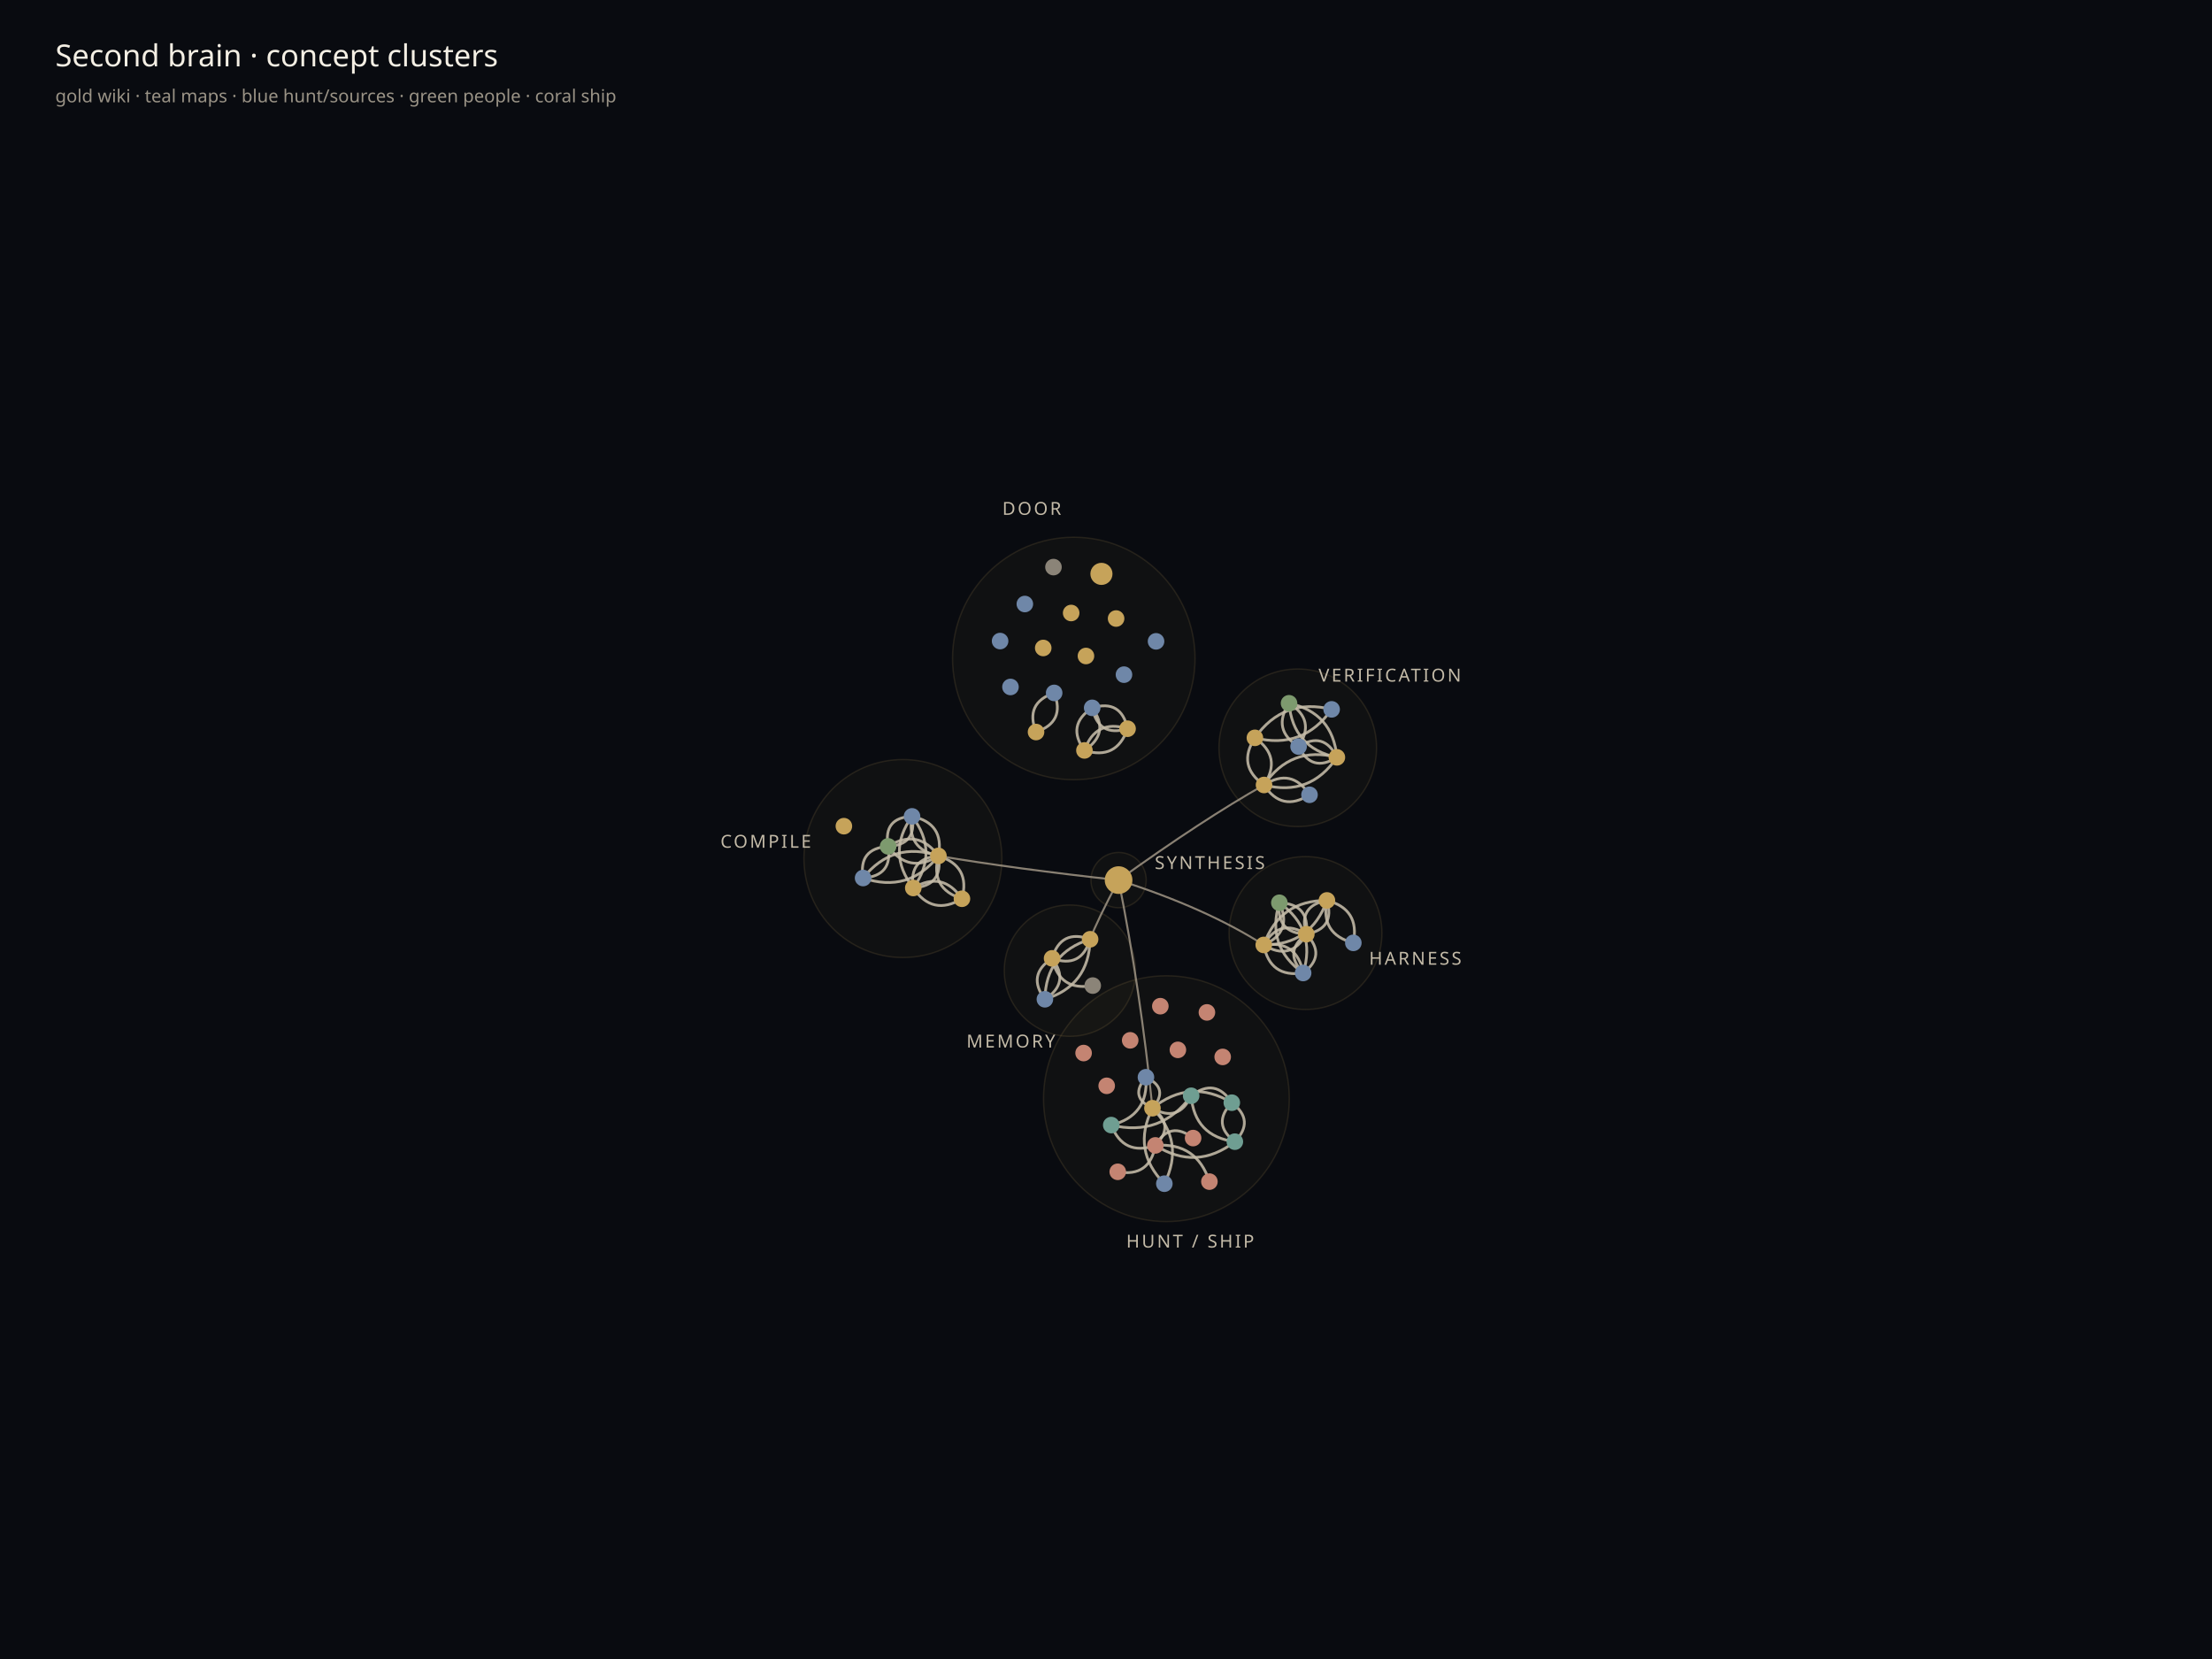
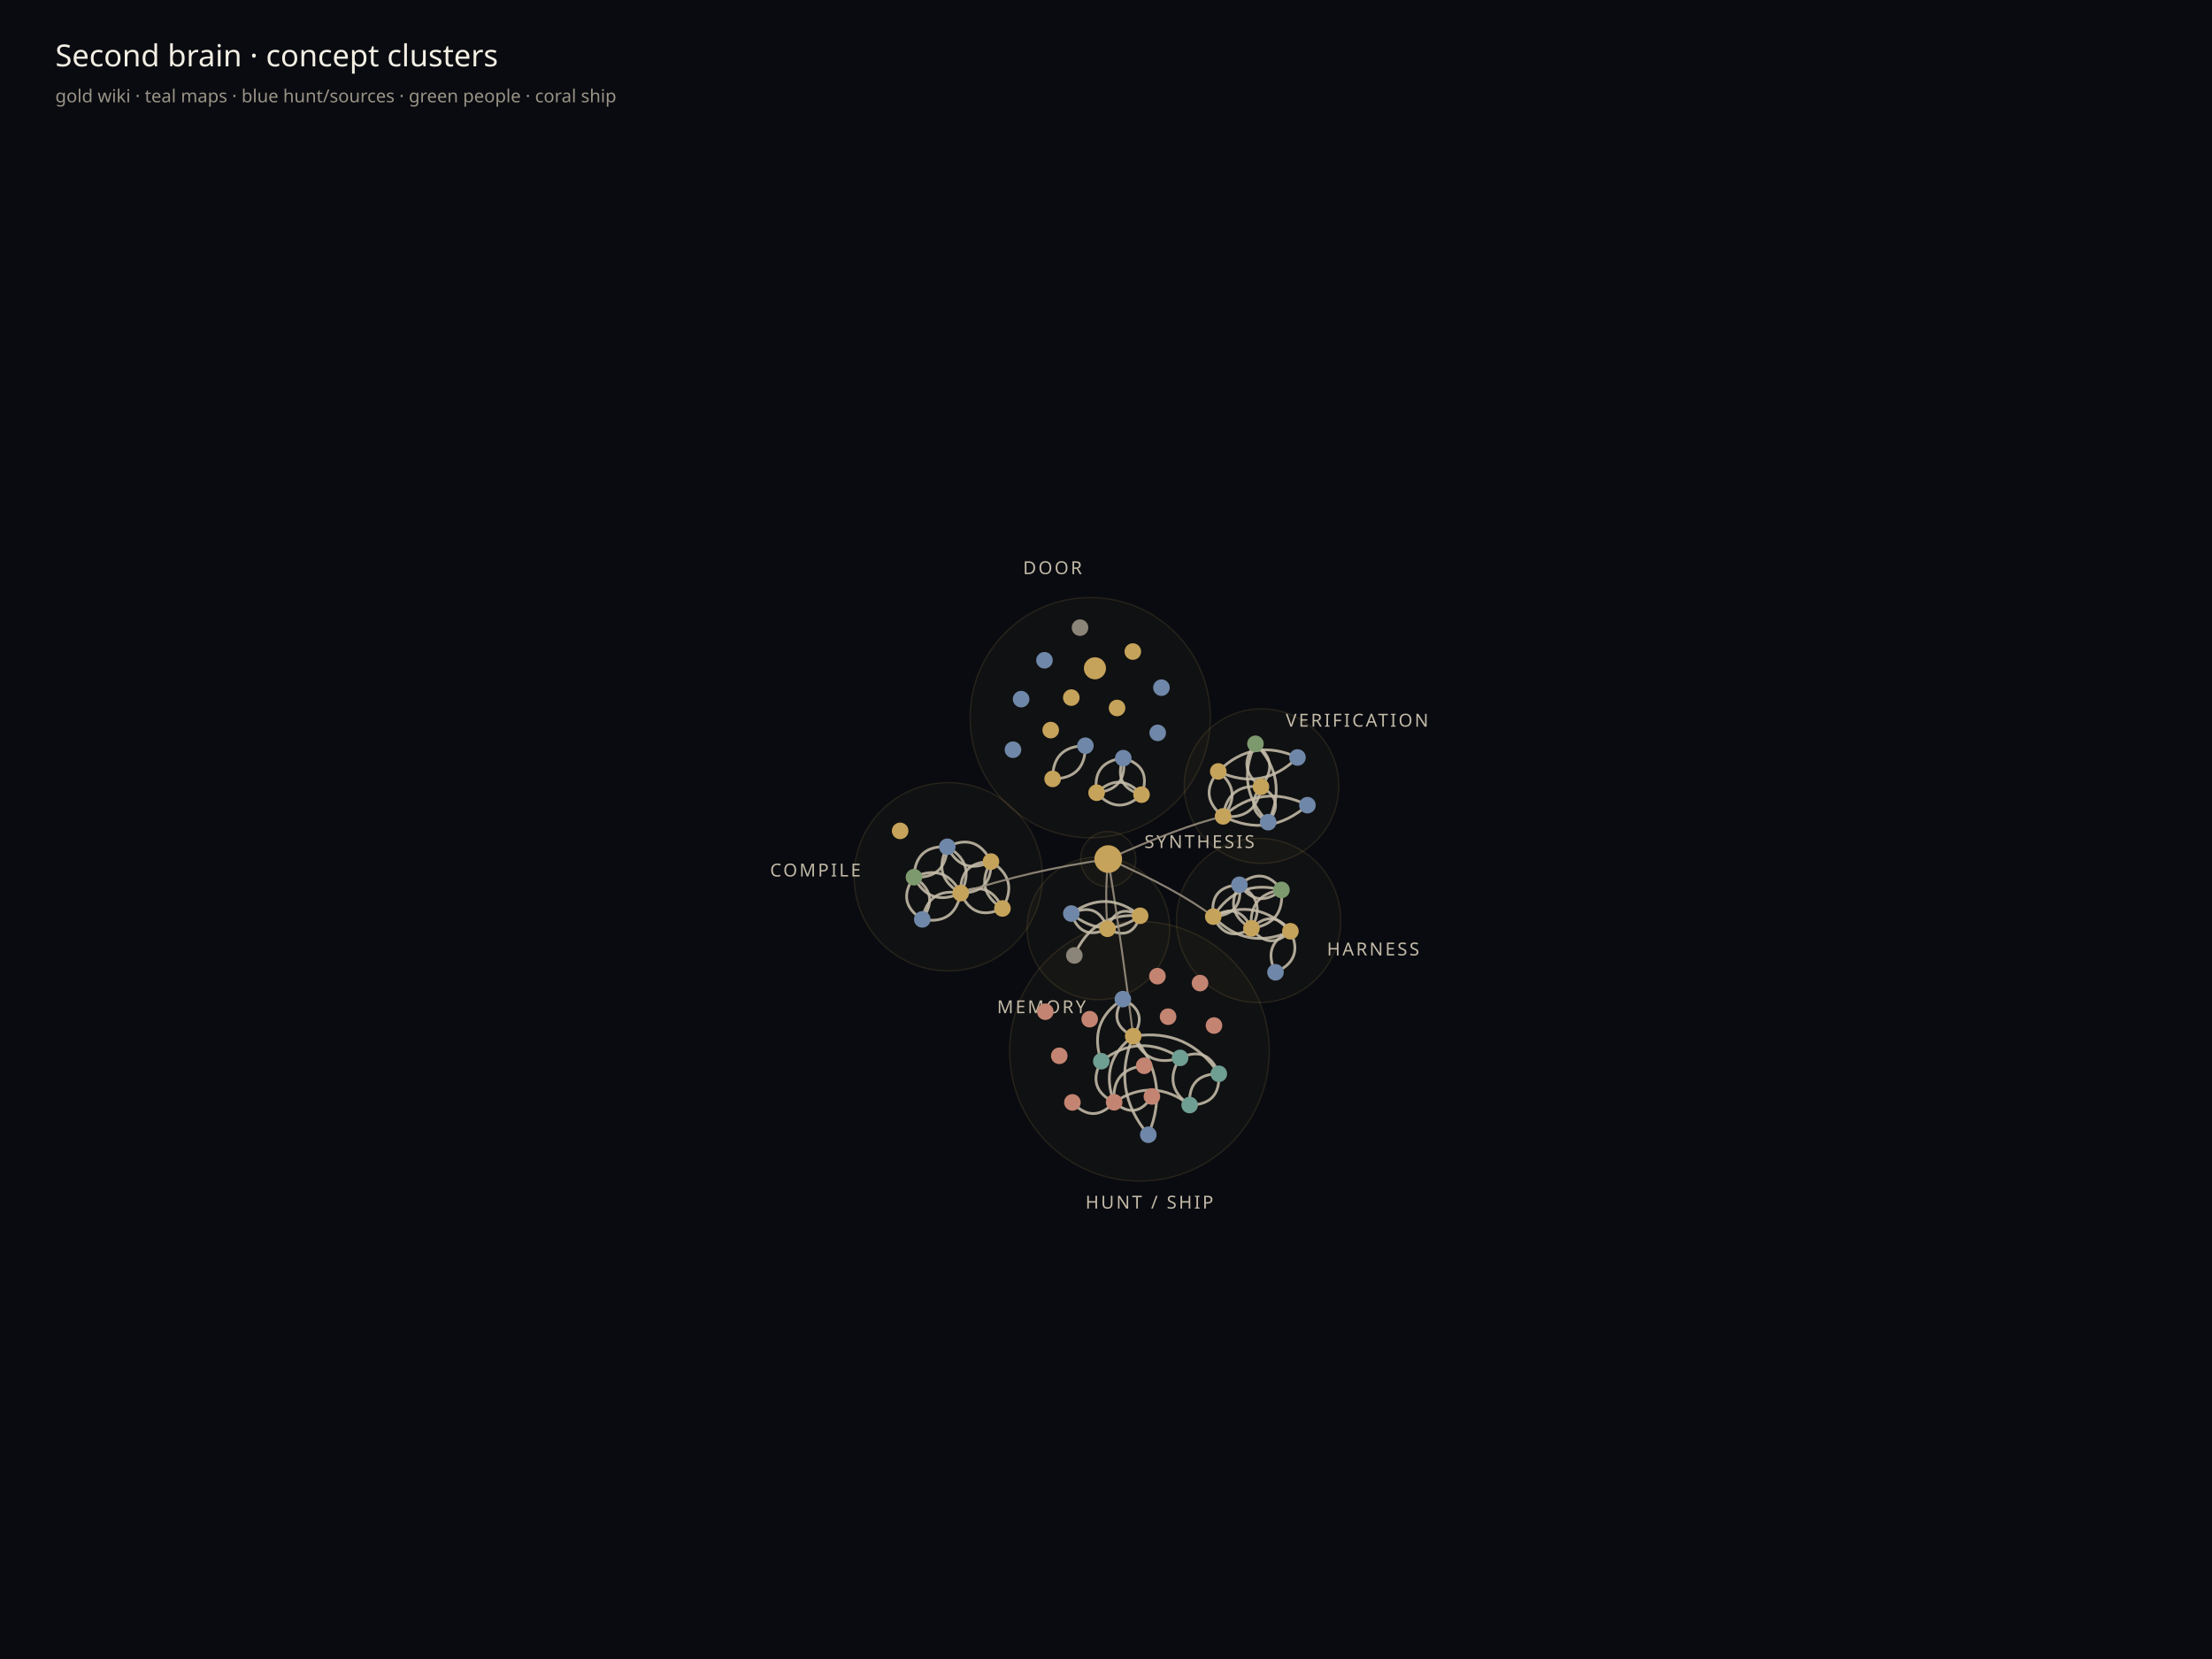
<svg xmlns="http://www.w3.org/2000/svg" viewBox="0 0 1600 1200" width="1600" height="1200">
  <rect width="100%" height="100%" fill="#090b10" />
  <text x="40" y="48" fill="#f4efe4" font-family="ui-sans-serif,system-ui,sans-serif" font-size="22">Second brain · concept clusters</text>
  <text x="40" y="74" fill="#9a9386" font-family="ui-sans-serif,system-ui,sans-serif" font-size="13">gold wiki · teal maps · blue hunt/sources · green people · coral ship</text>
-   <circle cx="843.7" cy="794.7" r="88.9" fill="rgba(198,163,90,0.04)" stroke="rgba(198,163,90,0.14)" stroke-width="1" />
-   <text x="860.9" y="902.4" fill="#c4bba8" font-family="ui-sans-serif,system-ui,sans-serif" font-size="13" letter-spacing="0.12em" text-anchor="middle">HUNT / SHIP</text>
-   <circle cx="776.7" cy="476.3" r="87.7" fill="rgba(198,163,90,0.04)" stroke="rgba(198,163,90,0.14)" stroke-width="1" />
-   <text x="746.3" y="372.4" fill="#c4bba8" font-family="ui-sans-serif,system-ui,sans-serif" font-size="13" letter-spacing="0.12em" text-anchor="middle">DOOR</text>
-   <circle cx="773.9" cy="702.1" r="47.5" fill="rgba(198,163,90,0.04)" stroke="rgba(198,163,90,0.14)" stroke-width="1" />
-   <text x="731.2" y="757.7" fill="#c4bba8" font-family="ui-sans-serif,system-ui,sans-serif" font-size="13" letter-spacing="0.12em" text-anchor="middle">MEMORY</text>
-   <circle cx="653.1" cy="621.0" r="71.6" fill="rgba(198,163,90,0.04)" stroke="rgba(198,163,90,0.14)" stroke-width="1" />
-   <text x="553.9" y="613.2" fill="#c4bba8" font-family="ui-sans-serif,system-ui,sans-serif" font-size="13" letter-spacing="0.12em" text-anchor="middle">COMPILE</text>
-   <circle cx="938.7" cy="540.9" r="57.0" fill="rgba(198,163,90,0.04)" stroke="rgba(198,163,90,0.14)" stroke-width="1" />
-   <text x="1005.3" y="493.0" fill="#c4bba8" font-family="ui-sans-serif,system-ui,sans-serif" font-size="13" letter-spacing="0.12em" text-anchor="middle">VERIFICATION</text>
-   <circle cx="944.3" cy="674.9" r="55.3" fill="rgba(198,163,90,0.04)" stroke="rgba(198,163,90,0.14)" stroke-width="1" />
-   <text x="1023.7" y="697.8" fill="#c4bba8" font-family="ui-sans-serif,system-ui,sans-serif" font-size="13" letter-spacing="0.12em" text-anchor="middle">HARNESS</text>
-   <circle cx="809.1" cy="636.6" r="20.0" fill="rgba(198,163,90,0.04)" stroke="rgba(198,163,90,0.14)" stroke-width="1" />
-   <text x="875.1" y="628.6" fill="#c4bba8" font-family="ui-sans-serif,system-ui,sans-serif" font-size="13" letter-spacing="0.12em" text-anchor="middle">SYNTHESIS</text>
-   <path d="M 861.6 792.6 Q 864.0 821.9 893.2 825.8" fill="none" stroke="#c4bba8" stroke-width="2.0" stroke-opacity="0.88" />
-   <path d="M 861.6 792.6 Q 839.8 822.5 803.8 813.8" fill="none" stroke="#c4bba8" stroke-width="2.0" stroke-opacity="0.88" />
-   <path d="M 861.6 792.6 Q 879.1 779.2 891.0 797.6" fill="none" stroke="#c4bba8" stroke-width="2.0" stroke-opacity="0.88" />
-   <path d="M 790.4 712.9 Q 766.3 717.2 761.0 693.2" fill="none" stroke="#c4bba8" stroke-width="2.0" stroke-opacity="0.88" />
-   <path d="M 835.7 828.5 Q 846.3 810.3 863.0 823.2" fill="none" stroke="#c4bba8" stroke-width="2.0" stroke-opacity="0.88" />
-   <path d="M 835.7 828.5 Q 831.6 851.7 808.5 847.6" fill="none" stroke="#c4bba8" stroke-width="2.0" stroke-opacity="0.88" />
-   <path d="M 835.7 828.5 Q 865.6 826.1 874.8 854.7" fill="none" stroke="#c4bba8" stroke-width="2.0" stroke-opacity="0.88" />
-   <path d="M 842.2 856.2 Q 857.4 825.8 833.6 801.6" fill="none" stroke="#c4bba8" stroke-width="2.0" stroke-opacity="0.88" />
-   <path d="M 749.4 529.5 Q 770.8 522.2 762.5 501.2" fill="none" stroke="#c4bba8" stroke-width="2.0" stroke-opacity="0.88" />
-   <path d="M 761.0 693.2 Q 774.4 710.8 755.8 722.8" fill="none" stroke="#c4bba8" stroke-width="2.0" stroke-opacity="0.88" />
-   <path d="M 761.0 693.2 Q 767.4 671.7 788.5 679.4" fill="none" stroke="#c4bba8" stroke-width="2.0" stroke-opacity="0.88" />
-   <path d="M 784.4 542.8 Q 803.3 530.3 790.0 512.0" fill="none" stroke="#c4bba8" stroke-width="2.0" stroke-opacity="0.88" />
-   <path d="M 784.4 542.8 Q 792.4 519.9 815.6 527.1" fill="none" stroke="#c4bba8" stroke-width="2.0" stroke-opacity="0.88" />
-   <path d="M 815.6 527.1 Q 807.6 550.1 784.4 542.8" fill="none" stroke="#c4bba8" stroke-width="2.0" stroke-opacity="0.88" />
-   <path d="M 815.6 527.1 Q 811.0 505.6 790.0 512.0" fill="none" stroke="#c4bba8" stroke-width="2.0" stroke-opacity="0.88" />
-   <path d="M 967.0 547.8 Q 948.8 559.3 939.3 540.0" fill="none" stroke="#c4bba8" stroke-width="2.0" stroke-opacity="0.88" />
-   <path d="M 967.0 547.8 Q 935.2 541.1 932.4 508.7" fill="none" stroke="#c4bba8" stroke-width="2.0" stroke-opacity="0.88" />
-   <path d="M 967.0 547.8 Q 933.6 539.2 914.3 567.8" fill="none" stroke="#c4bba8" stroke-width="2.0" stroke-opacity="0.88" />
-   <path d="M 944.9 675.7 Q 959.7 691.1 942.6 703.8" fill="none" stroke="#c4bba8" stroke-width="2.0" stroke-opacity="0.88" />
-   <path d="M 944.9 675.7 Q 925.5 663.7 914.1 683.5" fill="none" stroke="#c4bba8" stroke-width="2.0" stroke-opacity="0.88" />
-   <path d="M 944.9 675.7 Q 966.0 671.8 959.8 651.3" fill="none" stroke="#c4bba8" stroke-width="2.0" stroke-opacity="0.88" />
-   <path d="M 944.9 675.7 Q 947.5 653.8 925.4 653.0" fill="none" stroke="#c4bba8" stroke-width="2.0" stroke-opacity="0.88" />
-   <path d="M 788.5 679.4 Q 787.8 712.9 755.8 722.8" fill="none" stroke="#c4bba8" stroke-width="2.0" stroke-opacity="0.88" />
-   <path d="M 788.5 679.4 Q 782.1 700.9 761.0 693.2" fill="none" stroke="#c4bba8" stroke-width="2.0" stroke-opacity="0.88" />
-   <path d="M 833.6 801.6 Q 816.4 793.6 828.9 779.2" fill="none" stroke="#c4bba8" stroke-width="2.0" stroke-opacity="0.88" />
-   <path d="M 833.6 801.6 Q 818.4 832.0 842.2 856.2" fill="none" stroke="#c4bba8" stroke-width="2.0" stroke-opacity="0.88" />
-   <path d="M 833.6 801.6 Q 850.4 813.9 835.7 828.5" fill="none" stroke="#c4bba8" stroke-width="2.0" stroke-opacity="0.88" />
-   <path d="M 833.6 801.6 Q 852.6 812.4 861.6 792.6" fill="none" stroke="#c4bba8" stroke-width="2.0" stroke-opacity="0.88" />
-   <path d="M 678.8 619.1 Q 657.1 620.8 660.6 642.3" fill="none" stroke="#c4bba8" stroke-width="2.0" stroke-opacity="0.88" />
-   <path d="M 678.8 619.1 Q 672.5 642.8 695.8 650.1" fill="none" stroke="#c4bba8" stroke-width="2.0" stroke-opacity="0.88" />
-   <path d="M 678.8 619.1 Q 663.9 598.8 642.4 612.2" fill="none" stroke="#c4bba8" stroke-width="2.0" stroke-opacity="0.88" />
-   <path d="M 678.8 619.1 Q 683.3 595.5 659.7 590.5" fill="none" stroke="#c4bba8" stroke-width="2.0" stroke-opacity="0.88" />
-   <path d="M 678.8 619.1 Q 645.9 608.0 624.3 635.1" fill="none" stroke="#c4bba8" stroke-width="2.0" stroke-opacity="0.88" />
-   <path d="M 660.6 642.3 Q 640.9 616.7 659.7 590.5" fill="none" stroke="#c4bba8" stroke-width="2.0" stroke-opacity="0.88" />
-   <path d="M 660.6 642.3 Q 682.4 640.7 678.8 619.1" fill="none" stroke="#c4bba8" stroke-width="2.0" stroke-opacity="0.88" />
-   <path d="M 660.6 642.3 Q 681.9 629.6 695.8 650.1" fill="none" stroke="#c4bba8" stroke-width="2.0" stroke-opacity="0.88" />
-   <path d="M 914.1 683.5 Q 918.6 707.4 942.6 703.8" fill="none" stroke="#c4bba8" stroke-width="2.0" stroke-opacity="0.88" />
-   <path d="M 914.1 683.5 Q 933.6 695.6 944.9 675.7" fill="none" stroke="#c4bba8" stroke-width="2.0" stroke-opacity="0.88" />
-   <path d="M 914.1 683.5 Q 925.5 651.2 959.8 651.3" fill="none" stroke="#c4bba8" stroke-width="2.0" stroke-opacity="0.88" />
-   <path d="M 907.7 533.7 Q 928.4 504.4 963.2 513.1" fill="none" stroke="#c4bba8" stroke-width="2.0" stroke-opacity="0.88" />
-   <path d="M 907.7 533.7 Q 927.6 547.5 914.3 567.8" fill="none" stroke="#c4bba8" stroke-width="2.0" stroke-opacity="0.88" />
-   <path d="M 959.8 651.3 Q 983.8 657.6 978.9 682.0" fill="none" stroke="#c4bba8" stroke-width="2.0" stroke-opacity="0.88" />
-   <path d="M 959.8 651.3 Q 948.4 683.6 914.1 683.5" fill="none" stroke="#c4bba8" stroke-width="2.0" stroke-opacity="0.88" />
-   <path d="M 959.8 651.3 Q 938.7 655.2 944.9 675.7" fill="none" stroke="#c4bba8" stroke-width="2.0" stroke-opacity="0.88" />
-   <path d="M 695.8 650.1 Q 674.5 662.9 660.6 642.3" fill="none" stroke="#c4bba8" stroke-width="2.0" stroke-opacity="0.88" />
-   <path d="M 695.8 650.1 Q 702.2 626.5 678.8 619.1" fill="none" stroke="#c4bba8" stroke-width="2.0" stroke-opacity="0.88" />
-   <path d="M 914.3 567.8 Q 927.2 587.7 947.2 574.9" fill="none" stroke="#c4bba8" stroke-width="2.0" stroke-opacity="0.88" />
-   <path d="M 914.3 567.8 Q 947.7 576.4 967.0 547.8" fill="none" stroke="#c4bba8" stroke-width="2.0" stroke-opacity="0.88" />
-   <path d="M 914.3 567.8 Q 894.5 554.0 907.7 533.7" fill="none" stroke="#c4bba8" stroke-width="2.0" stroke-opacity="0.88" />
-   <path d="M 809.1 636.6 Q 734.7 628.5 678.8 619.1" fill="none" stroke="#9a9080" stroke-width="1.45" stroke-opacity="0.88" />
-   <path d="M 809.1 636.6 Q 793.5 666.1 788.5 679.4" fill="none" stroke="#9a9080" stroke-width="1.45" stroke-opacity="0.88" />
-   <path d="M 809.1 636.6 Q 872.5 656.9 914.1 683.5" fill="none" stroke="#9a9080" stroke-width="1.45" stroke-opacity="0.88" />
-   <path d="M 809.1 636.6 Q 870.5 592.5 914.3 567.8" fill="none" stroke="#9a9080" stroke-width="1.45" stroke-opacity="0.88" />
-   <path d="M 809.1 636.6 Q 825.0 716.6 833.6 801.6" fill="none" stroke="#9a9080" stroke-width="1.45" stroke-opacity="0.88" />
-   <path d="M 803.8 813.8 Q 830.9 807.1 828.9 779.2" fill="none" stroke="#c4bba8" stroke-width="2.0" stroke-opacity="0.88" />
-   <path d="M 803.8 813.8 Q 812.7 836.5 835.7 828.5" fill="none" stroke="#c4bba8" stroke-width="2.0" stroke-opacity="0.88" />
-   <path d="M 893.2 825.8 Q 865.4 847.2 835.7 828.5" fill="none" stroke="#c4bba8" stroke-width="2.0" stroke-opacity="0.88" />
-   <path d="M 893.2 825.8 Q 908.0 810.5 891.0 797.6" fill="none" stroke="#c4bba8" stroke-width="2.0" stroke-opacity="0.88" />
-   <path d="M 891.0 797.6 Q 876.2 813.0 893.2 825.8" fill="none" stroke="#c4bba8" stroke-width="2.0" stroke-opacity="0.88" />
-   <path d="M 891.0 797.6 Q 860.9 779.6 833.6 801.6" fill="none" stroke="#c4bba8" stroke-width="2.0" stroke-opacity="0.88" />
-   <path d="M 925.4 653.0 Q 935.3 674.0 914.1 683.5" fill="none" stroke="#c4bba8" stroke-width="2.0" stroke-opacity="0.88" />
-   <path d="M 925.4 653.0 Q 922.9 674.9 944.9 675.7" fill="none" stroke="#c4bba8" stroke-width="2.0" stroke-opacity="0.88" />
-   <path d="M 925.4 653.0 Q 915.6 684.7 942.6 703.8" fill="none" stroke="#c4bba8" stroke-width="2.0" stroke-opacity="0.88" />
-   <path d="M 932.4 508.7 Q 964.1 515.5 967.0 547.8" fill="none" stroke="#c4bba8" stroke-width="2.0" stroke-opacity="0.88" />
-   <path d="M 932.4 508.7 Q 952.0 520.8 939.3 540.0" fill="none" stroke="#c4bba8" stroke-width="2.0" stroke-opacity="0.88" />
-   <path d="M 642.4 612.2 Q 657.4 632.5 678.8 619.1" fill="none" stroke="#c4bba8" stroke-width="2.0" stroke-opacity="0.88" />
-   <path d="M 642.4 612.2 Q 638.7 591.4 659.7 590.5" fill="none" stroke="#c4bba8" stroke-width="2.0" stroke-opacity="0.88" />
-   <path d="M 642.4 612.2 Q 646.0 633.6 624.3 635.1" fill="none" stroke="#c4bba8" stroke-width="2.0" stroke-opacity="0.88" />
-   <path d="M 624.3 635.1 Q 657.2 646.3 678.8 619.1" fill="none" stroke="#c4bba8" stroke-width="2.0" stroke-opacity="0.88" />
-   <path d="M 624.3 635.1 Q 620.7 613.7 642.4 612.2" fill="none" stroke="#c4bba8" stroke-width="2.0" stroke-opacity="0.88" />
-   <path d="M 939.3 540.0 Q 957.5 528.5 967.0 547.8" fill="none" stroke="#c4bba8" stroke-width="2.0" stroke-opacity="0.88" />
-   <path d="M 939.3 540.0 Q 919.8 527.9 932.4 508.7" fill="none" stroke="#c4bba8" stroke-width="2.0" stroke-opacity="0.88" />
-   <path d="M 762.5 501.2 Q 741.1 508.5 749.4 529.5" fill="none" stroke="#c4bba8" stroke-width="2.0" stroke-opacity="0.88" />
-   <path d="M 963.2 513.1 Q 942.5 542.4 907.7 533.7" fill="none" stroke="#c4bba8" stroke-width="2.0" stroke-opacity="0.88" />
-   <path d="M 659.7 590.5 Q 655.3 614.2 678.8 619.1" fill="none" stroke="#c4bba8" stroke-width="2.0" stroke-opacity="0.88" />
-   <path d="M 659.7 590.5 Q 679.4 616.1 660.6 642.3" fill="none" stroke="#c4bba8" stroke-width="2.0" stroke-opacity="0.88" />
-   <path d="M 659.7 590.5 Q 663.5 611.2 642.4 612.2" fill="none" stroke="#c4bba8" stroke-width="2.0" stroke-opacity="0.88" />
-   <path d="M 978.9 682.0 Q 954.9 675.7 959.8 651.3" fill="none" stroke="#c4bba8" stroke-width="2.0" stroke-opacity="0.88" />
-   <path d="M 828.9 779.2 Q 846.1 787.3 833.6 801.6" fill="none" stroke="#c4bba8" stroke-width="2.0" stroke-opacity="0.88" />
-   <path d="M 790.0 512.0 Q 771.1 524.5 784.4 542.8" fill="none" stroke="#c4bba8" stroke-width="2.0" stroke-opacity="0.88" />
-   <path d="M 790.0 512.0 Q 794.6 533.5 815.6 527.1" fill="none" stroke="#c4bba8" stroke-width="2.0" stroke-opacity="0.88" />
-   <path d="M 942.6 703.8 Q 938.2 679.9 914.1 683.5" fill="none" stroke="#c4bba8" stroke-width="2.0" stroke-opacity="0.88" />
-   <path d="M 942.6 703.8 Q 927.9 688.4 944.9 675.7" fill="none" stroke="#c4bba8" stroke-width="2.0" stroke-opacity="0.88" />
-   <path d="M 942.6 703.8 Q 952.5 672.2 925.4 653.0" fill="none" stroke="#c4bba8" stroke-width="2.0" stroke-opacity="0.88" />
-   <path d="M 755.8 722.8 Q 756.5 689.3 788.5 679.4" fill="none" stroke="#c4bba8" stroke-width="2.0" stroke-opacity="0.88" />
-   <path d="M 755.8 722.8 Q 742.5 705.2 761.0 693.2" fill="none" stroke="#c4bba8" stroke-width="2.0" stroke-opacity="0.88" />
-   <path d="M 947.2 574.9 Q 934.3 555.0 914.3 567.8" fill="none" stroke="#c4bba8" stroke-width="2.0" stroke-opacity="0.88" />
-   <circle cx="861.6" cy="792.6" r="6" fill="#6f9e92" />
-   <circle cx="762.0" cy="410.2" r="6" fill="#8b8478" />
-   <circle cx="796.7" cy="415.1" r="8" fill="#c6a35a" />
-   <circle cx="790.4" cy="712.9" r="6" fill="#8b8478" />
-   <circle cx="835.7" cy="828.5" r="6" fill="#c48472" />
-   <circle cx="842.2" cy="856.2" r="6" fill="#6f87a8" />
-   <circle cx="839.3" cy="727.8" r="6" fill="#c48472" />
-   <circle cx="800.5" cy="785.4" r="6" fill="#c48472" />
-   <circle cx="783.8" cy="761.7" r="6" fill="#c48472" />
-   <circle cx="863.0" cy="823.2" r="6" fill="#c48472" />
-   <circle cx="852.0" cy="759.4" r="6" fill="#c48472" />
-   <circle cx="884.4" cy="764.5" r="6" fill="#c48472" />
-   <circle cx="808.5" cy="847.6" r="6" fill="#c48472" />
-   <circle cx="873.0" cy="732.3" r="6" fill="#c48472" />
-   <circle cx="817.5" cy="752.5" r="6" fill="#c48472" />
-   <circle cx="874.8" cy="854.7" r="6" fill="#c48472" />
-   <circle cx="749.4" cy="529.5" r="6" fill="#c6a35a" />
-   <circle cx="761.0" cy="693.2" r="6" fill="#c6a35a" />
-   <circle cx="784.4" cy="542.8" r="6" fill="#c6a35a" />
-   <circle cx="610.4" cy="597.6" r="6" fill="#c6a35a" />
-   <circle cx="815.6" cy="527.1" r="6" fill="#c6a35a" />
-   <circle cx="967.0" cy="547.8" r="6" fill="#c6a35a" />
-   <circle cx="754.6" cy="468.7" r="6" fill="#c6a35a" />
-   <circle cx="944.9" cy="675.7" r="6" fill="#c6a35a" />
-   <circle cx="788.5" cy="679.4" r="6" fill="#c6a35a" />
-   <circle cx="833.6" cy="801.6" r="6" fill="#c6a35a" />
-   <circle cx="678.8" cy="619.1" r="6" fill="#c6a35a" />
-   <circle cx="660.6" cy="642.3" r="6" fill="#c6a35a" />
-   <circle cx="774.8" cy="443.4" r="6" fill="#c6a35a" />
-   <circle cx="914.1" cy="683.5" r="6" fill="#c6a35a" />
-   <circle cx="907.7" cy="533.7" r="6" fill="#c6a35a" />
-   <circle cx="959.8" cy="651.3" r="6" fill="#c6a35a" />
-   <circle cx="695.8" cy="650.1" r="6" fill="#c6a35a" />
-   <circle cx="914.3" cy="567.8" r="6" fill="#c6a35a" />
-   <circle cx="809.1" cy="636.6" r="10" fill="#c6a35a" />
-   <circle cx="785.5" cy="474.5" r="6" fill="#c6a35a" />
-   <circle cx="807.3" cy="447.4" r="6" fill="#c6a35a" />
-   <circle cx="803.8" cy="813.8" r="6" fill="#6f9e92" />
-   <circle cx="893.2" cy="825.8" r="6" fill="#6f9e92" />
-   <circle cx="891.0" cy="797.6" r="6" fill="#6f9e92" />
-   <circle cx="925.4" cy="653.0" r="6" fill="#7d9a6e" />
-   <circle cx="932.4" cy="508.7" r="6" fill="#7d9a6e" />
-   <circle cx="642.4" cy="612.2" r="6" fill="#7d9a6e" />
-   <circle cx="624.3" cy="635.1" r="6" fill="#6f87a8" />
-   <circle cx="836.2" cy="463.9" r="6" fill="#6f87a8" />
-   <circle cx="741.3" cy="436.9" r="6" fill="#6f87a8" />
-   <circle cx="939.3" cy="540.0" r="6" fill="#6f87a8" />
-   <circle cx="762.5" cy="501.2" r="6" fill="#6f87a8" />
-   <circle cx="963.2" cy="513.1" r="6" fill="#6f87a8" />
-   <circle cx="813.0" cy="488.0" r="6" fill="#6f87a8" />
-   <circle cx="659.7" cy="590.5" r="6" fill="#6f87a8" />
-   <circle cx="730.9" cy="496.9" r="6" fill="#6f87a8" />
-   <circle cx="978.9" cy="682.0" r="6" fill="#6f87a8" />
-   <circle cx="828.9" cy="779.2" r="6" fill="#6f87a8" />
-   <circle cx="723.4" cy="463.7" r="6" fill="#6f87a8" />
-   <circle cx="790.0" cy="512.0" r="6" fill="#6f87a8" />
-   <circle cx="942.6" cy="703.8" r="6" fill="#6f87a8" />
-   <circle cx="755.8" cy="722.8" r="6" fill="#6f87a8" />
-   <circle cx="947.2" cy="574.9" r="6" fill="#6f87a8" />
+   <circle cx="824.2" cy="760.4" r="93.9" fill="rgba(198,163,90,0.04)" stroke="rgba(198,163,90,0.14)" stroke-width="1" />
+   <text x="831.4" y="874.2" fill="#c4bba8" font-family="ui-sans-serif,system-ui,sans-serif" font-size="13" letter-spacing="0.12em" text-anchor="middle">HUNT / SHIP</text>
+   <circle cx="788.6" cy="519.1" r="86.9" fill="rgba(198,163,90,0.04)" stroke="rgba(198,163,90,0.14)" stroke-width="1" />
+   <text x="761.3" y="415.3" fill="#c4bba8" font-family="ui-sans-serif,system-ui,sans-serif" font-size="13" letter-spacing="0.12em" text-anchor="middle">DOOR</text>
+   <circle cx="794.5" cy="671.5" r="51.6" fill="rgba(198,163,90,0.04)" stroke="rgba(198,163,90,0.14)" stroke-width="1" />
+   <text x="753.3" y="732.9" fill="#c4bba8" font-family="ui-sans-serif,system-ui,sans-serif" font-size="13" letter-spacing="0.12em" text-anchor="middle">MEMORY</text>
+   <circle cx="685.9" cy="634.2" r="68.1" fill="rgba(198,163,90,0.04)" stroke="rgba(198,163,90,0.14)" stroke-width="1" />
+   <text x="589.8" y="634.0" fill="#c4bba8" font-family="ui-sans-serif,system-ui,sans-serif" font-size="13" letter-spacing="0.12em" text-anchor="middle">COMPILE</text>
+   <circle cx="912.5" cy="568.6" r="55.9" fill="rgba(198,163,90,0.04)" stroke="rgba(198,163,90,0.14)" stroke-width="1" />
+   <text x="981.6" y="525.6" fill="#c4bba8" font-family="ui-sans-serif,system-ui,sans-serif" font-size="13" letter-spacing="0.12em" text-anchor="middle">VERIFICATION</text>
+   <circle cx="910.4" cy="665.8" r="59.4" fill="rgba(198,163,90,0.04)" stroke="rgba(198,163,90,0.14)" stroke-width="1" />
+   <text x="993.2" y="691.1" fill="#c4bba8" font-family="ui-sans-serif,system-ui,sans-serif" font-size="13" letter-spacing="0.12em" text-anchor="middle">HARNESS</text>
+   <circle cx="801.6" cy="621.4" r="20.0" fill="rgba(198,163,90,0.04)" stroke="rgba(198,163,90,0.14)" stroke-width="1" />
+   <text x="867.6" y="613.4" fill="#c4bba8" font-family="ui-sans-serif,system-ui,sans-serif" font-size="13" letter-spacing="0.12em" text-anchor="middle">SYNTHESIS</text>
+   <path d="M 853.6 765.2 Q 840.5 785.6 860.5 799.3" fill="none" stroke="#c4bba8" stroke-width="2.0" stroke-opacity="0.88" />
+   <path d="M 853.6 765.2 Q 824.2 746.4 796.6 767.6" fill="none" stroke="#c4bba8" stroke-width="2.0" stroke-opacity="0.88" />
+   <path d="M 853.6 765.2 Q 873.8 755.9 881.6 776.7" fill="none" stroke="#c4bba8" stroke-width="2.0" stroke-opacity="0.88" />
+   <path d="M 777.1 691.1 Q 790.7 659.8 824.7 662.4" fill="none" stroke="#c4bba8" stroke-width="2.0" stroke-opacity="0.88" />
+   <path d="M 805.9 797.3 Q 803.7 773.5 827.6 770.9" fill="none" stroke="#c4bba8" stroke-width="2.0" stroke-opacity="0.88" />
+   <path d="M 805.9 797.3 Q 790.8 813.6 775.7 797.4" fill="none" stroke="#c4bba8" stroke-width="2.0" stroke-opacity="0.88" />
+   <path d="M 805.9 797.3 Q 821.9 810.9 833.2 793.1" fill="none" stroke="#c4bba8" stroke-width="2.0" stroke-opacity="0.88" />
+   <path d="M 830.6 820.8 Q 847.0 781.8 819.7 749.5" fill="none" stroke="#c4bba8" stroke-width="2.0" stroke-opacity="0.88" />
+   <path d="M 761.4 563.4 Q 761.3 539.7 785.1 539.4" fill="none" stroke="#c4bba8" stroke-width="2.0" stroke-opacity="0.88" />
+   <path d="M 824.7 662.4 Q 799.2 680.6 774.9 660.8" fill="none" stroke="#c4bba8" stroke-width="2.0" stroke-opacity="0.88" />
+   <path d="M 824.7 662.4 Q 818.7 681.5 801.1 671.8" fill="none" stroke="#c4bba8" stroke-width="2.0" stroke-opacity="0.88" />
+   <path d="M 793.2 573.4 Q 789.9 550.9 812.5 548.4" fill="none" stroke="#c4bba8" stroke-width="2.0" stroke-opacity="0.88" />
+   <path d="M 793.2 573.4 Q 810.1 557.5 825.7 574.8" fill="none" stroke="#c4bba8" stroke-width="2.0" stroke-opacity="0.88" />
+   <path d="M 825.7 574.8 Q 808.8 590.6 793.2 573.4" fill="none" stroke="#c4bba8" stroke-width="2.0" stroke-opacity="0.88" />
+   <path d="M 825.7 574.8 Q 804.7 568.8 812.5 548.4" fill="none" stroke="#c4bba8" stroke-width="2.0" stroke-opacity="0.88" />
+   <path d="M 912.1 569.1 Q 899.4 585.0 917.3 594.7" fill="none" stroke="#c4bba8" stroke-width="2.0" stroke-opacity="0.88" />
+   <path d="M 912.1 569.1 Q 926.4 551.4 908.1 538.0" fill="none" stroke="#c4bba8" stroke-width="2.0" stroke-opacity="0.88" />
+   <path d="M 912.1 569.1 Q 888.1 566.5 884.7 590.5" fill="none" stroke="#c4bba8" stroke-width="2.0" stroke-opacity="0.88" />
+   <path d="M 905.2 671.5 Q 916.8 651.3 896.5 640.0" fill="none" stroke="#c4bba8" stroke-width="2.0" stroke-opacity="0.88" />
+   <path d="M 905.2 671.5 Q 886.7 682.6 877.6 663.0" fill="none" stroke="#c4bba8" stroke-width="2.0" stroke-opacity="0.88" />
+   <path d="M 905.2 671.5 Q 918.1 688.4 933.4 673.6" fill="none" stroke="#c4bba8" stroke-width="2.0" stroke-opacity="0.88" />
+   <path d="M 905.2 671.5 Q 929.4 668.0 926.9 643.7" fill="none" stroke="#c4bba8" stroke-width="2.0" stroke-opacity="0.88" />
+   <path d="M 801.1 671.8 Q 781.8 681.0 774.9 660.8" fill="none" stroke="#c4bba8" stroke-width="2.0" stroke-opacity="0.88" />
+   <path d="M 801.1 671.8 Q 807.2 652.7 824.7 662.4" fill="none" stroke="#c4bba8" stroke-width="2.0" stroke-opacity="0.88" />
+   <path d="M 819.7 749.5 Q 800.7 740.4 812.2 722.7" fill="none" stroke="#c4bba8" stroke-width="2.0" stroke-opacity="0.88" />
+   <path d="M 819.7 749.5 Q 803.3 788.5 830.6 820.8" fill="none" stroke="#c4bba8" stroke-width="2.0" stroke-opacity="0.88" />
+   <path d="M 819.7 749.5 Q 794.6 768.1 805.9 797.3" fill="none" stroke="#c4bba8" stroke-width="2.0" stroke-opacity="0.88" />
+   <path d="M 819.7 749.5 Q 829.4 773.0 853.6 765.2" fill="none" stroke="#c4bba8" stroke-width="2.0" stroke-opacity="0.88" />
+   <path d="M 694.9 646.0 Q 717.7 645.9 716.8 623.2" fill="none" stroke="#c4bba8" stroke-width="2.0" stroke-opacity="0.88" />
+   <path d="M 694.9 646.0 Q 704.3 667.0 725.1 657.1" fill="none" stroke="#c4bba8" stroke-width="2.0" stroke-opacity="0.88" />
+   <path d="M 694.9 646.0 Q 683.5 624.1 661.1 634.5" fill="none" stroke="#c4bba8" stroke-width="2.0" stroke-opacity="0.88" />
+   <path d="M 694.9 646.0 Q 673.9 634.0 685.2 612.5" fill="none" stroke="#c4bba8" stroke-width="2.0" stroke-opacity="0.88" />
+   <path d="M 694.9 646.0 Q 690.5 669.3 667.1 665.0" fill="none" stroke="#c4bba8" stroke-width="2.0" stroke-opacity="0.88" />
+   <path d="M 716.8 623.2 Q 706.3 602.1 685.2 612.5" fill="none" stroke="#c4bba8" stroke-width="2.0" stroke-opacity="0.88" />
+   <path d="M 716.8 623.2 Q 694.0 623.3 694.9 646.0" fill="none" stroke="#c4bba8" stroke-width="2.0" stroke-opacity="0.88" />
+   <path d="M 716.8 623.2 Q 737.4 636.1 725.1 657.1" fill="none" stroke="#c4bba8" stroke-width="2.0" stroke-opacity="0.88" />
+   <path d="M 877.6 663.0 Q 899.6 661.7 896.5 640.0" fill="none" stroke="#c4bba8" stroke-width="2.0" stroke-opacity="0.88" />
+   <path d="M 877.6 663.0 Q 896.1 651.9 905.2 671.5" fill="none" stroke="#c4bba8" stroke-width="2.0" stroke-opacity="0.88" />
+   <path d="M 877.6 663.0 Q 901.8 687.9 933.4 673.6" fill="none" stroke="#c4bba8" stroke-width="2.0" stroke-opacity="0.88" />
+   <path d="M 881.2 558.0 Q 913.3 572.8 938.5 547.9" fill="none" stroke="#c4bba8" stroke-width="2.0" stroke-opacity="0.88" />
+   <path d="M 881.2 558.0 Q 866.4 576.0 884.7 590.5" fill="none" stroke="#c4bba8" stroke-width="2.0" stroke-opacity="0.88" />
+   <path d="M 933.4 673.6 Q 943.4 694.0 922.6 703.3" fill="none" stroke="#c4bba8" stroke-width="2.0" stroke-opacity="0.88" />
+   <path d="M 933.4 673.6 Q 909.2 648.7 877.6 663.0" fill="none" stroke="#c4bba8" stroke-width="2.0" stroke-opacity="0.88" />
+   <path d="M 933.4 673.6 Q 920.5 656.6 905.2 671.5" fill="none" stroke="#c4bba8" stroke-width="2.0" stroke-opacity="0.88" />
+   <path d="M 725.1 657.1 Q 704.5 644.2 716.8 623.2" fill="none" stroke="#c4bba8" stroke-width="2.0" stroke-opacity="0.88" />
+   <path d="M 725.1 657.1 Q 715.7 636.1 694.9 646.0" fill="none" stroke="#c4bba8" stroke-width="2.0" stroke-opacity="0.88" />
+   <path d="M 884.7 590.5 Q 912.5 566.0 945.7 582.4" fill="none" stroke="#c4bba8" stroke-width="2.0" stroke-opacity="0.88" />
+   <path d="M 884.7 590.5 Q 908.8 593.1 912.1 569.1" fill="none" stroke="#c4bba8" stroke-width="2.0" stroke-opacity="0.88" />
+   <path d="M 884.7 590.5 Q 899.4 572.4 881.2 558.0" fill="none" stroke="#c4bba8" stroke-width="2.0" stroke-opacity="0.88" />
+   <path d="M 801.6 621.4 Q 745.0 629.5 694.9 646.0" fill="none" stroke="#9a9080" stroke-width="1.45" stroke-opacity="0.88" />
+   <path d="M 801.6 621.4 Q 799.0 646.5 801.1 671.8" fill="none" stroke="#9a9080" stroke-width="1.45" stroke-opacity="0.88" />
+   <path d="M 801.6 621.4 Q 851.4 643.2 877.6 663.0" fill="none" stroke="#9a9080" stroke-width="1.45" stroke-opacity="0.88" />
+   <path d="M 801.6 621.4 Q 853.2 598.1 884.7 590.5" fill="none" stroke="#9a9080" stroke-width="1.45" stroke-opacity="0.88" />
+   <path d="M 801.6 621.4 Q 812.3 689.4 819.7 749.5" fill="none" stroke="#9a9080" stroke-width="1.45" stroke-opacity="0.88" />
+   <path d="M 796.6 767.6 Q 786.8 739.0 812.2 722.7" fill="none" stroke="#c4bba8" stroke-width="2.0" stroke-opacity="0.88" />
+   <path d="M 796.6 767.6 Q 785.6 787.3 805.9 797.3" fill="none" stroke="#c4bba8" stroke-width="2.0" stroke-opacity="0.88" />
+   <path d="M 860.5 799.3 Q 833.9 778.7 805.9 797.3" fill="none" stroke="#c4bba8" stroke-width="2.0" stroke-opacity="0.88" />
+   <path d="M 860.5 799.3 Q 883.0 799.1 881.6 776.7" fill="none" stroke="#c4bba8" stroke-width="2.0" stroke-opacity="0.88" />
+   <path d="M 881.6 776.7 Q 859.1 776.8 860.5 799.3" fill="none" stroke="#c4bba8" stroke-width="2.0" stroke-opacity="0.88" />
+   <path d="M 881.6 776.7 Q 859.3 743.4 819.7 749.5" fill="none" stroke="#c4bba8" stroke-width="2.0" stroke-opacity="0.88" />
+   <path d="M 926.9 643.7 Q 895.2 635.3 877.6 663.0" fill="none" stroke="#c4bba8" stroke-width="2.0" stroke-opacity="0.88" />
+   <path d="M 926.9 643.7 Q 902.7 647.1 905.2 671.5" fill="none" stroke="#c4bba8" stroke-width="2.0" stroke-opacity="0.88" />
+   <path d="M 926.9 643.7 Q 909.7 658.0 896.5 640.0" fill="none" stroke="#c4bba8" stroke-width="2.0" stroke-opacity="0.88" />
+   <path d="M 908.1 538.0 Q 893.9 555.6 912.1 569.1" fill="none" stroke="#c4bba8" stroke-width="2.0" stroke-opacity="0.88" />
+   <path d="M 908.1 538.0 Q 932.5 563.1 917.3 594.7" fill="none" stroke="#c4bba8" stroke-width="2.0" stroke-opacity="0.88" />
+   <path d="M 661.1 634.5 Q 672.5 656.3 694.9 646.0" fill="none" stroke="#c4bba8" stroke-width="2.0" stroke-opacity="0.88" />
+   <path d="M 661.1 634.5 Q 684.3 635.7 685.2 612.5" fill="none" stroke="#c4bba8" stroke-width="2.0" stroke-opacity="0.88" />
+   <path d="M 661.1 634.5 Q 648.0 652.9 667.1 665.0" fill="none" stroke="#c4bba8" stroke-width="2.0" stroke-opacity="0.88" />
+   <path d="M 667.1 665.0 Q 671.6 641.7 694.9 646.0" fill="none" stroke="#c4bba8" stroke-width="2.0" stroke-opacity="0.88" />
+   <path d="M 667.1 665.0 Q 680.2 646.6 661.1 634.5" fill="none" stroke="#c4bba8" stroke-width="2.0" stroke-opacity="0.88" />
+   <path d="M 917.3 594.7 Q 930.1 578.8 912.1 569.1" fill="none" stroke="#c4bba8" stroke-width="2.0" stroke-opacity="0.88" />
+   <path d="M 917.3 594.7 Q 892.9 569.5 908.1 538.0" fill="none" stroke="#c4bba8" stroke-width="2.0" stroke-opacity="0.88" />
+   <path d="M 785.1 539.4 Q 785.2 563.1 761.4 563.4" fill="none" stroke="#c4bba8" stroke-width="2.0" stroke-opacity="0.88" />
+   <path d="M 938.5 547.9 Q 906.3 533.1 881.2 558.0" fill="none" stroke="#c4bba8" stroke-width="2.0" stroke-opacity="0.88" />
+   <path d="M 685.2 612.5 Q 706.3 624.6 694.9 646.0" fill="none" stroke="#c4bba8" stroke-width="2.0" stroke-opacity="0.88" />
+   <path d="M 685.2 612.5 Q 695.7 633.6 716.8 623.2" fill="none" stroke="#c4bba8" stroke-width="2.0" stroke-opacity="0.88" />
+   <path d="M 685.2 612.5 Q 662.0 611.3 661.1 634.5" fill="none" stroke="#c4bba8" stroke-width="2.0" stroke-opacity="0.88" />
+   <path d="M 922.6 703.3 Q 912.6 682.8 933.4 673.6" fill="none" stroke="#c4bba8" stroke-width="2.0" stroke-opacity="0.88" />
+   <path d="M 812.2 722.7 Q 831.3 731.8 819.7 749.5" fill="none" stroke="#c4bba8" stroke-width="2.0" stroke-opacity="0.88" />
+   <path d="M 812.5 548.4 Q 815.9 570.9 793.2 573.4" fill="none" stroke="#c4bba8" stroke-width="2.0" stroke-opacity="0.88" />
+   <path d="M 812.5 548.4 Q 833.5 554.3 825.7 574.8" fill="none" stroke="#c4bba8" stroke-width="2.0" stroke-opacity="0.88" />
+   <path d="M 896.5 640.0 Q 874.5 641.2 877.6 663.0" fill="none" stroke="#c4bba8" stroke-width="2.0" stroke-opacity="0.88" />
+   <path d="M 896.5 640.0 Q 884.8 660.1 905.2 671.5" fill="none" stroke="#c4bba8" stroke-width="2.0" stroke-opacity="0.88" />
+   <path d="M 896.5 640.0 Q 913.7 625.7 926.9 643.7" fill="none" stroke="#c4bba8" stroke-width="2.0" stroke-opacity="0.88" />
+   <path d="M 774.9 660.8 Q 794.2 651.6 801.1 671.8" fill="none" stroke="#c4bba8" stroke-width="2.0" stroke-opacity="0.88" />
+   <path d="M 774.9 660.8 Q 800.4 642.6 824.7 662.4" fill="none" stroke="#c4bba8" stroke-width="2.0" stroke-opacity="0.88" />
+   <path d="M 945.7 582.4 Q 917.9 606.8 884.7 590.5" fill="none" stroke="#c4bba8" stroke-width="2.0" stroke-opacity="0.88" />
+   <circle cx="853.6" cy="765.2" r="6" fill="#6f9e92" />
+   <circle cx="781.2" cy="454.0" r="6" fill="#8b8478" />
+   <circle cx="792.0" cy="483.4" r="8" fill="#c6a35a" />
+   <circle cx="777.1" cy="691.1" r="6" fill="#8b8478" />
+   <circle cx="805.9" cy="797.3" r="6" fill="#c48472" />
+   <circle cx="830.6" cy="820.8" r="6" fill="#6f87a8" />
+   <circle cx="837.2" cy="706.1" r="6" fill="#c48472" />
+   <circle cx="766.2" cy="763.7" r="6" fill="#c48472" />
+   <circle cx="756.1" cy="731.8" r="6" fill="#c48472" />
+   <circle cx="827.6" cy="770.9" r="6" fill="#c48472" />
+   <circle cx="844.9" cy="735.4" r="6" fill="#c48472" />
+   <circle cx="878.1" cy="741.8" r="6" fill="#c48472" />
+   <circle cx="775.7" cy="797.4" r="6" fill="#c48472" />
+   <circle cx="868.0" cy="711.1" r="6" fill="#c48472" />
+   <circle cx="788.2" cy="737.2" r="6" fill="#c48472" />
+   <circle cx="833.2" cy="793.1" r="6" fill="#c48472" />
+   <circle cx="761.4" cy="563.4" r="6" fill="#c6a35a" />
+   <circle cx="824.7" cy="662.4" r="6" fill="#c6a35a" />
+   <circle cx="793.2" cy="573.4" r="6" fill="#c6a35a" />
+   <circle cx="651.1" cy="601.0" r="6" fill="#c6a35a" />
+   <circle cx="825.7" cy="574.8" r="6" fill="#c6a35a" />
+   <circle cx="912.1" cy="569.1" r="6" fill="#c6a35a" />
+   <circle cx="774.9" cy="504.6" r="6" fill="#c6a35a" />
+   <circle cx="905.2" cy="671.5" r="6" fill="#c6a35a" />
+   <circle cx="801.1" cy="671.8" r="6" fill="#c6a35a" />
+   <circle cx="819.7" cy="749.5" r="6" fill="#c6a35a" />
+   <circle cx="694.9" cy="646.0" r="6" fill="#c6a35a" />
+   <circle cx="716.8" cy="623.2" r="6" fill="#c6a35a" />
+   <circle cx="819.4" cy="471.3" r="6" fill="#c6a35a" />
+   <circle cx="877.6" cy="663.0" r="6" fill="#c6a35a" />
+   <circle cx="881.2" cy="558.0" r="6" fill="#c6a35a" />
+   <circle cx="933.4" cy="673.6" r="6" fill="#c6a35a" />
+   <circle cx="725.1" cy="657.1" r="6" fill="#c6a35a" />
+   <circle cx="884.7" cy="590.5" r="6" fill="#c6a35a" />
+   <circle cx="801.6" cy="621.4" r="10" fill="#c6a35a" />
+   <circle cx="760.0" cy="528.1" r="6" fill="#c6a35a" />
+   <circle cx="808.0" cy="512.1" r="6" fill="#c6a35a" />
+   <circle cx="796.6" cy="767.6" r="6" fill="#6f9e92" />
+   <circle cx="860.5" cy="799.3" r="6" fill="#6f9e92" />
+   <circle cx="881.6" cy="776.7" r="6" fill="#6f9e92" />
+   <circle cx="926.9" cy="643.7" r="6" fill="#7d9a6e" />
+   <circle cx="908.1" cy="538.0" r="6" fill="#7d9a6e" />
+   <circle cx="661.1" cy="634.5" r="6" fill="#7d9a6e" />
+   <circle cx="667.1" cy="665.0" r="6" fill="#6f87a8" />
+   <circle cx="840.1" cy="497.4" r="6" fill="#6f87a8" />
+   <circle cx="755.5" cy="477.6" r="6" fill="#6f87a8" />
+   <circle cx="917.3" cy="594.7" r="6" fill="#6f87a8" />
+   <circle cx="785.1" cy="539.4" r="6" fill="#6f87a8" />
+   <circle cx="938.5" cy="547.9" r="6" fill="#6f87a8" />
+   <circle cx="837.4" cy="530.1" r="6" fill="#6f87a8" />
+   <circle cx="685.2" cy="612.5" r="6" fill="#6f87a8" />
+   <circle cx="732.7" cy="542.3" r="6" fill="#6f87a8" />
+   <circle cx="922.6" cy="703.3" r="6" fill="#6f87a8" />
+   <circle cx="812.2" cy="722.7" r="6" fill="#6f87a8" />
+   <circle cx="738.6" cy="505.7" r="6" fill="#6f87a8" />
+   <circle cx="812.5" cy="548.4" r="6" fill="#6f87a8" />
+   <circle cx="896.5" cy="640.0" r="6" fill="#6f87a8" />
+   <circle cx="774.9" cy="660.8" r="6" fill="#6f87a8" />
+   <circle cx="945.7" cy="582.4" r="6" fill="#6f87a8" />
</svg>
